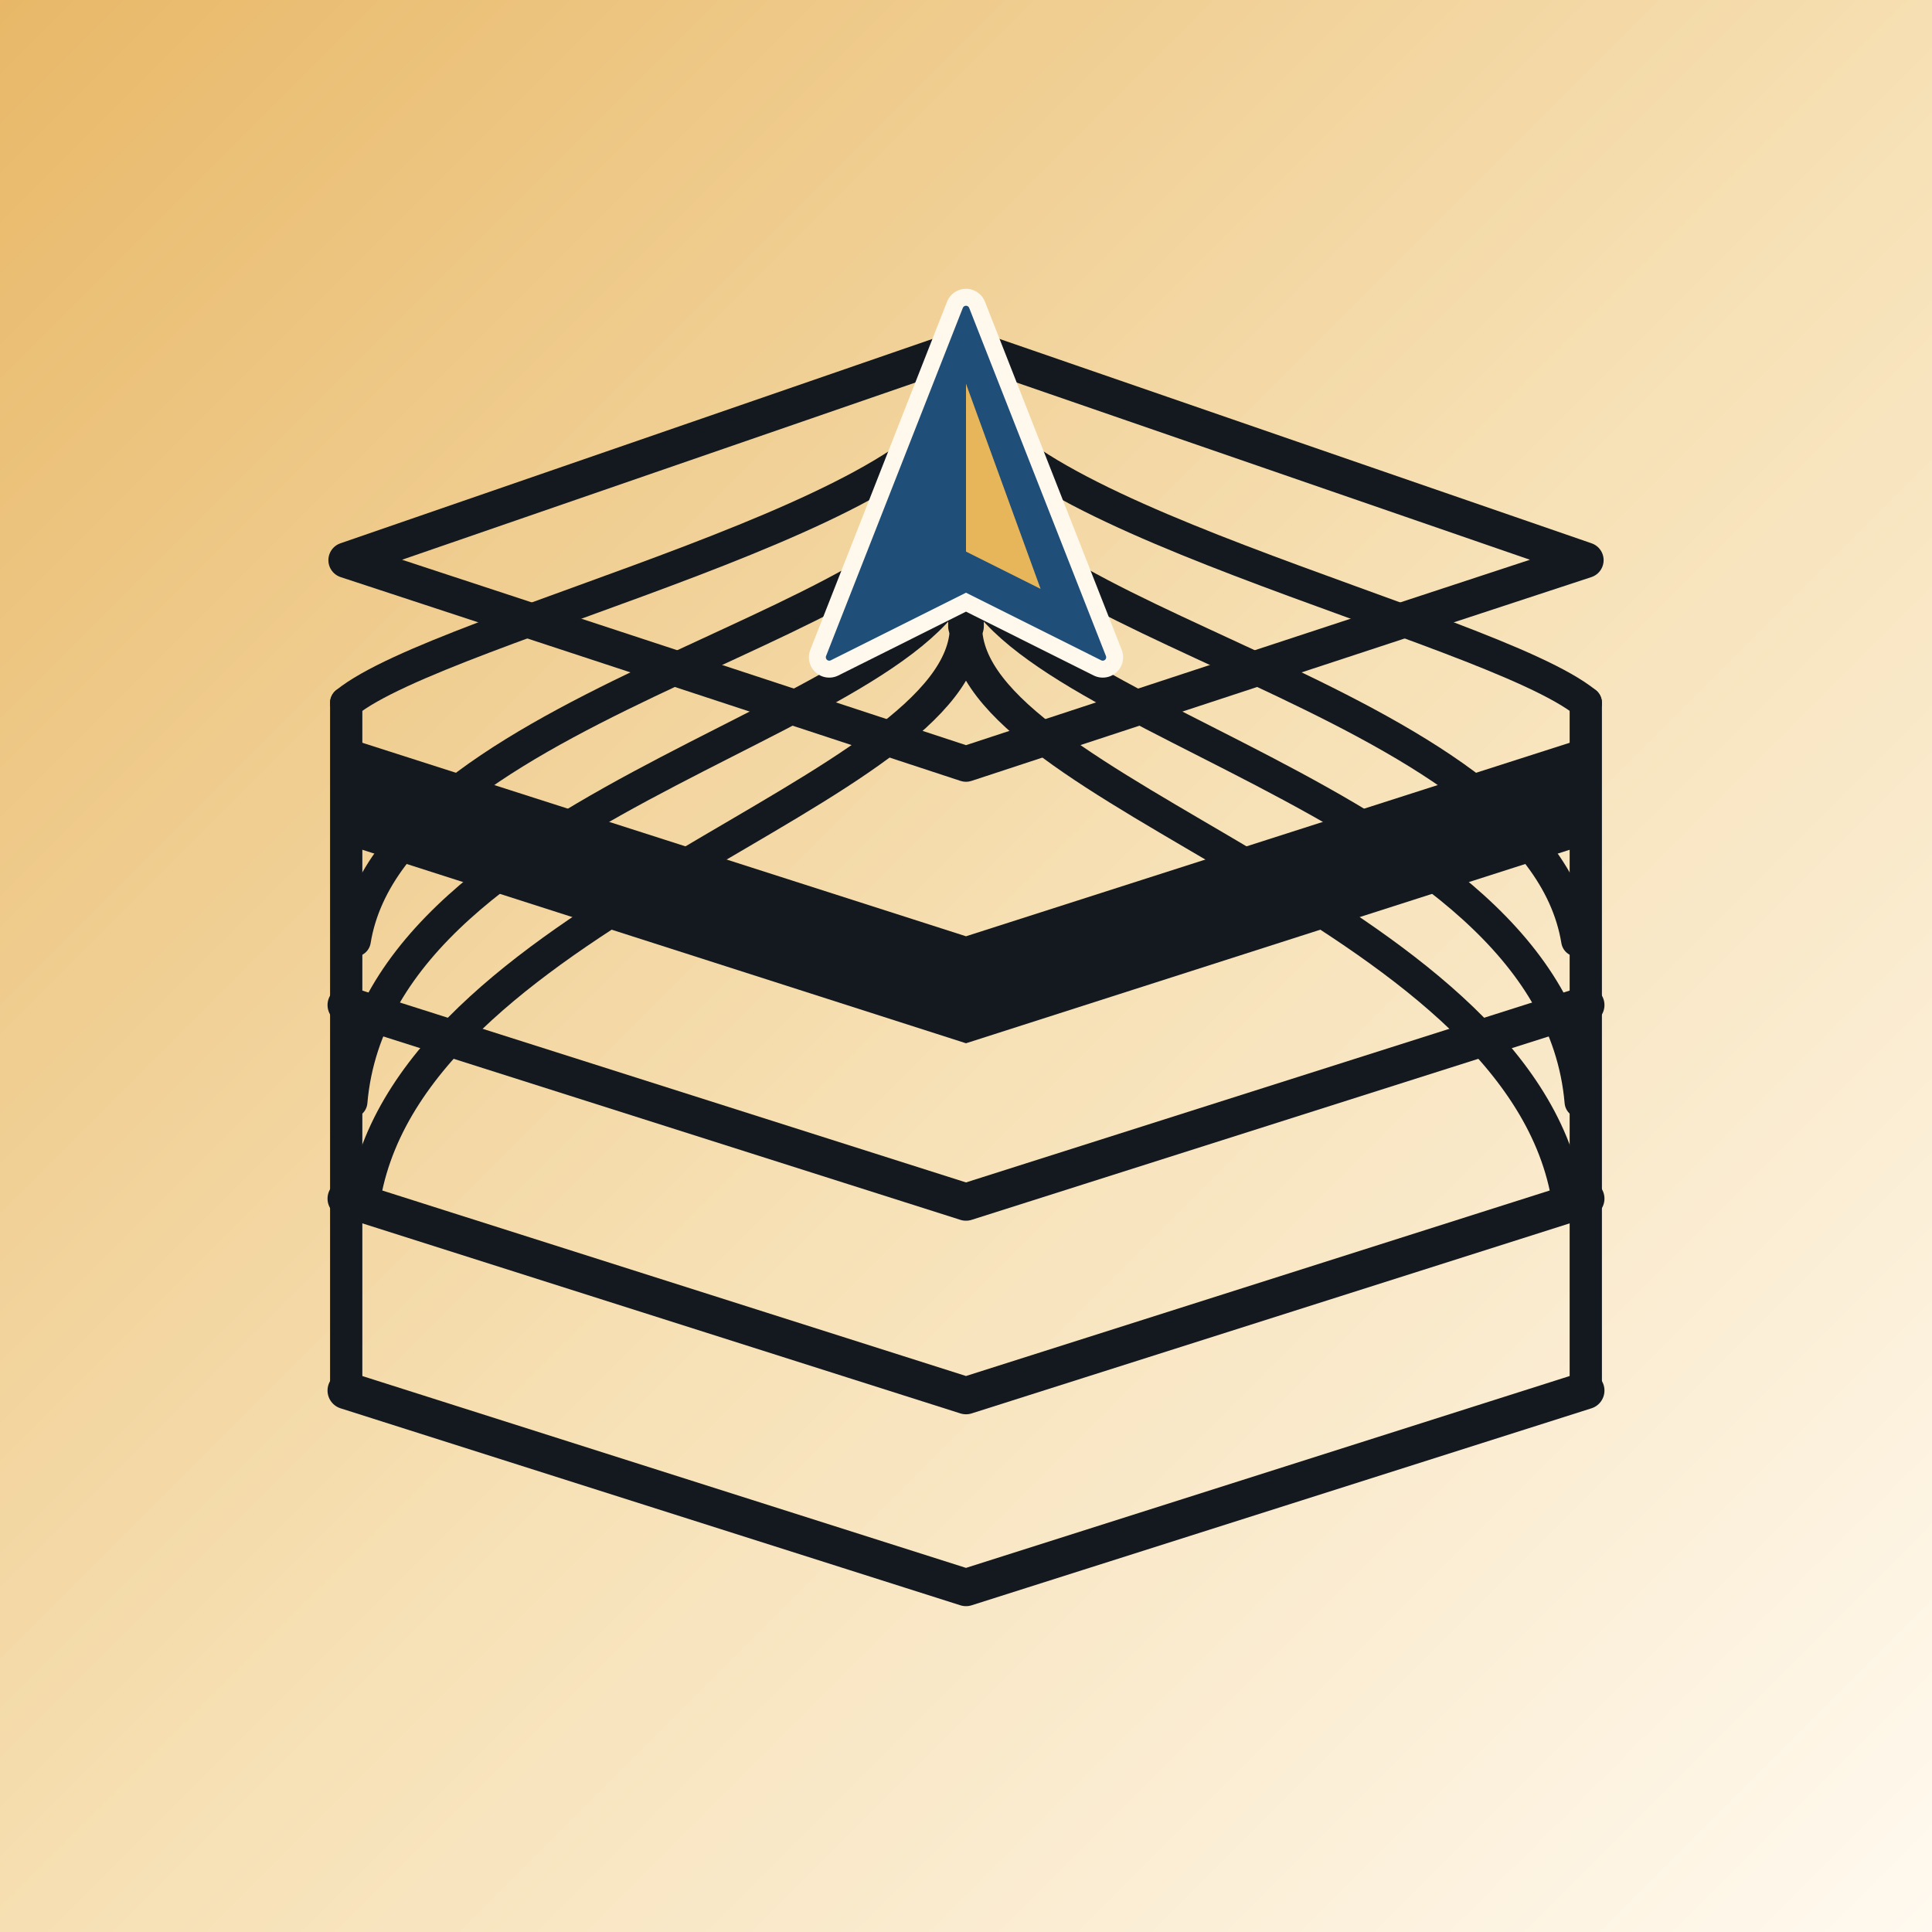
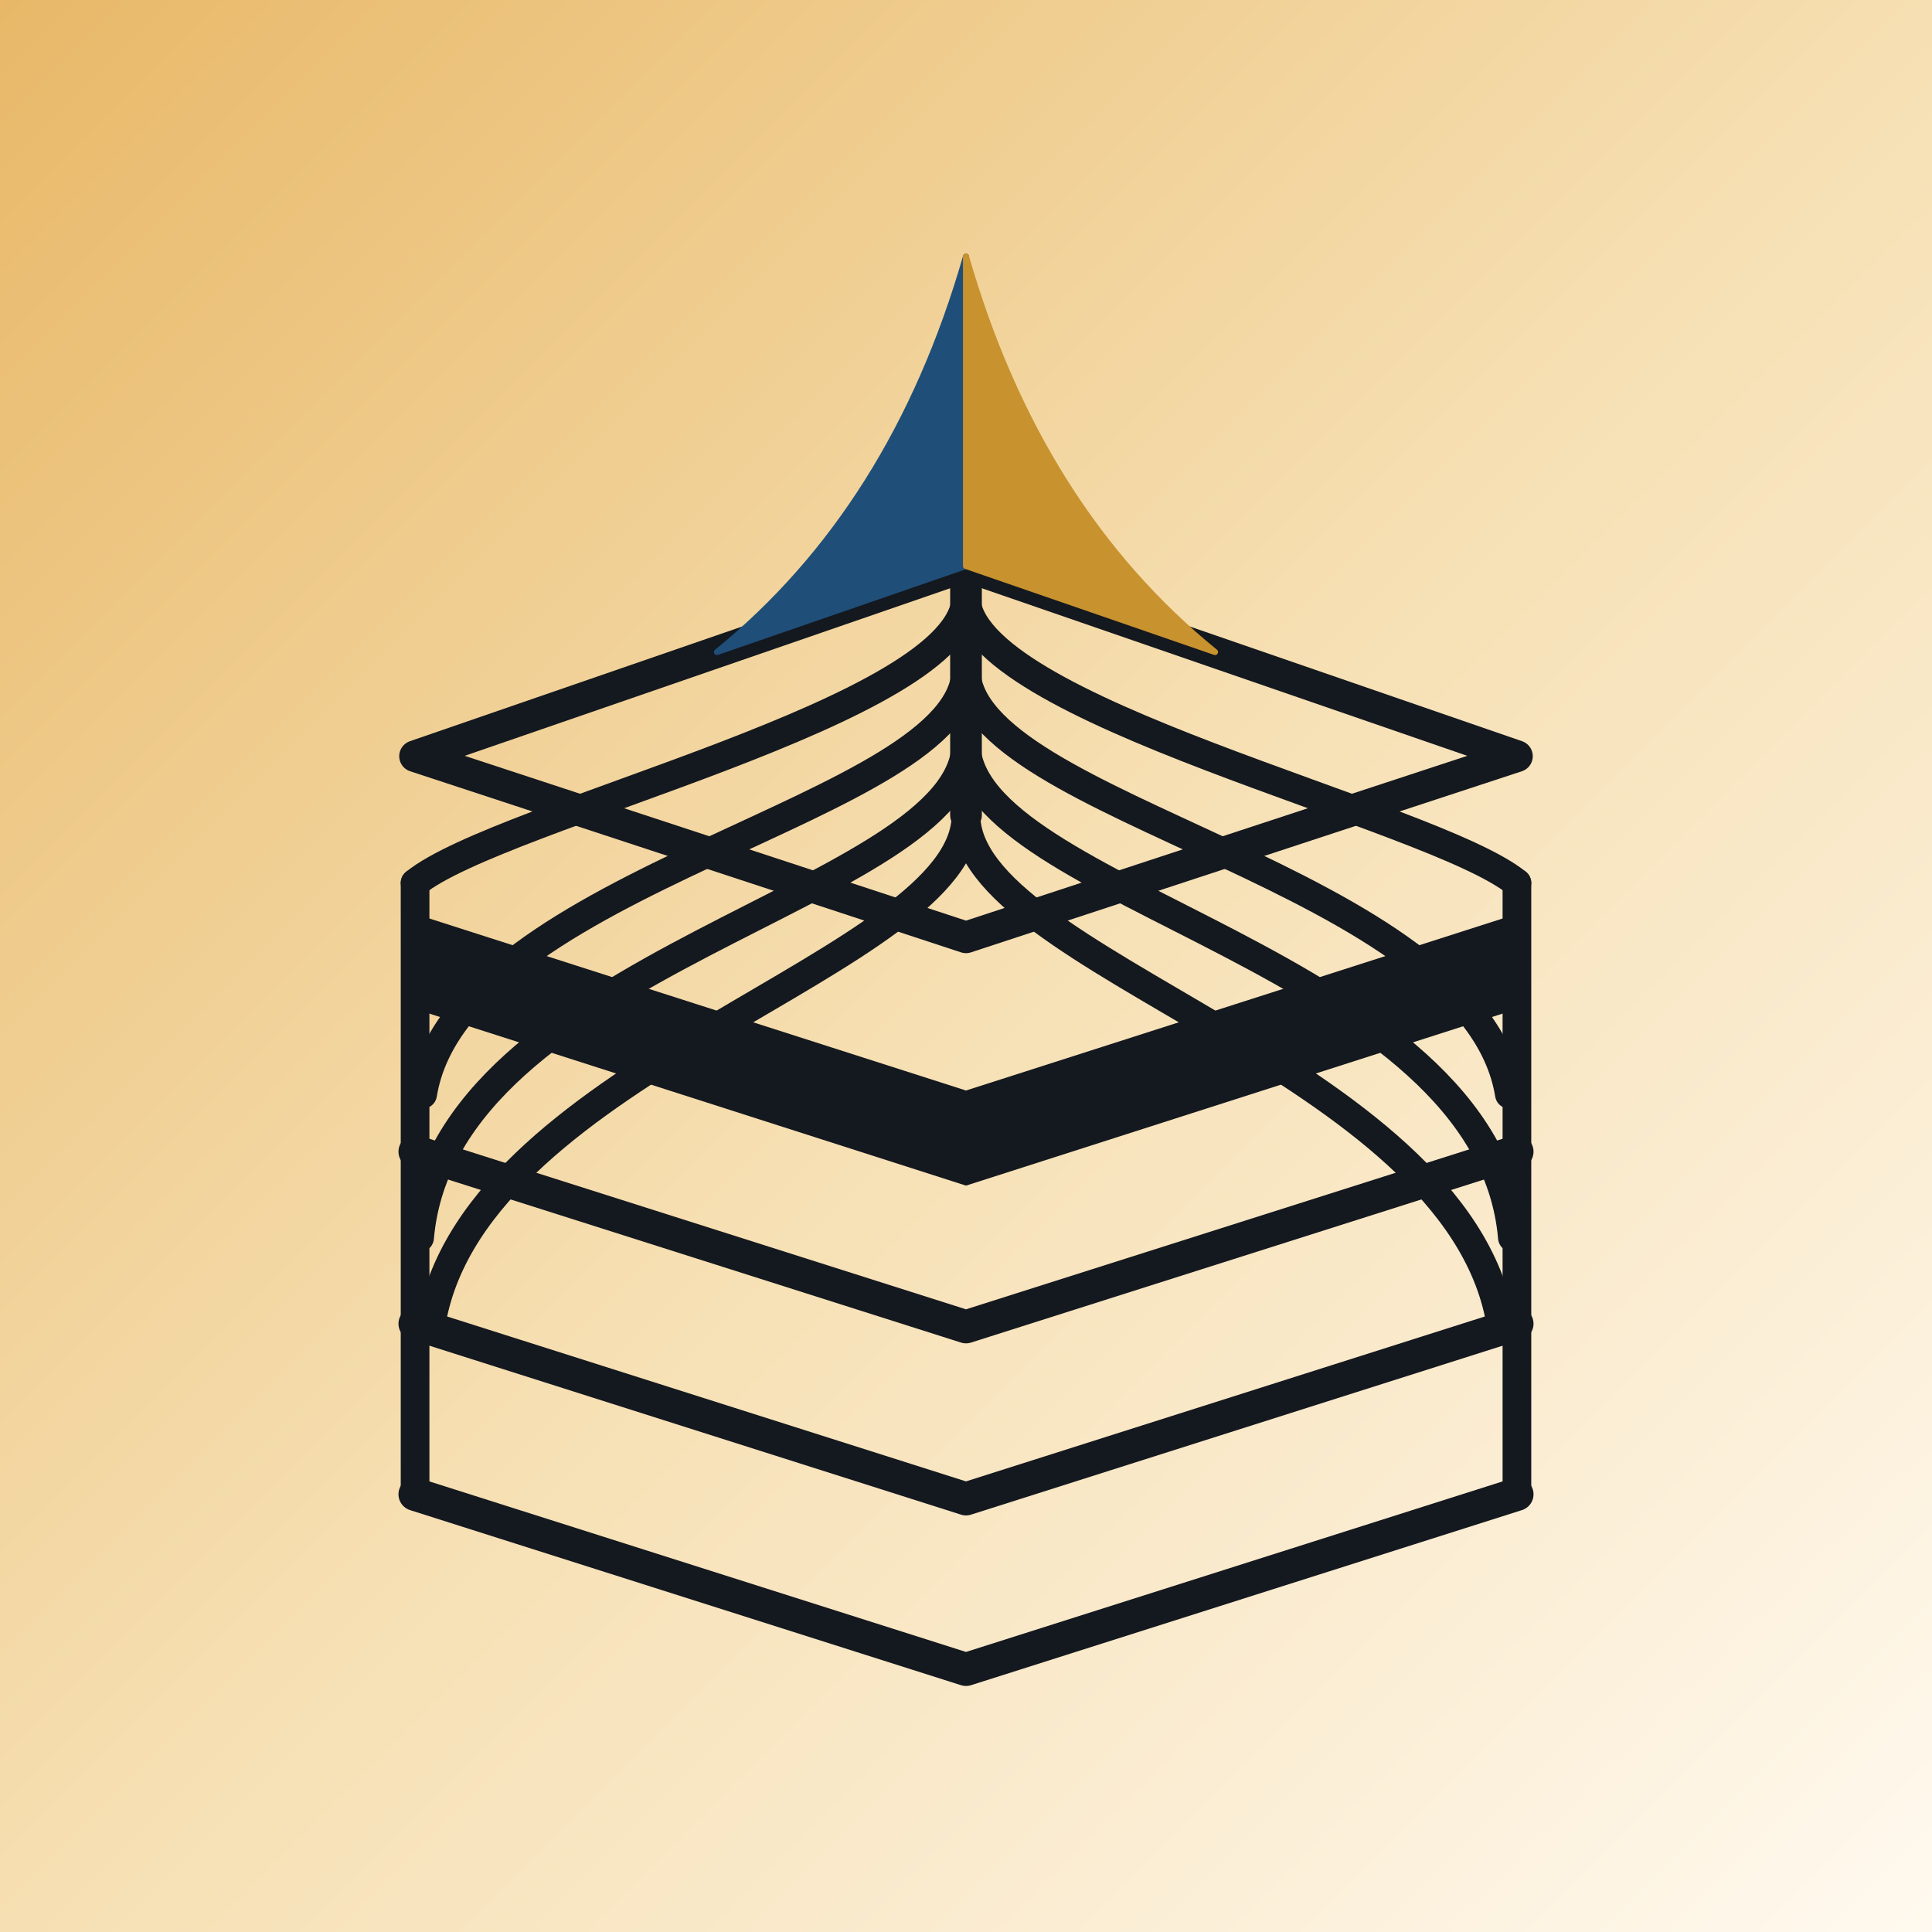
<svg xmlns="http://www.w3.org/2000/svg" viewBox="0 0 1024 1024">
  <defs>
-     <linearGradient id="g3" gradientUnits="userSpaceOnUse" x1="0" y1="0" x2="1024" y2="1024">
+     <linearGradient id="bg3l" gradientUnits="userSpaceOnUse" x1="0" y1="0" x2="1024" y2="1024">
      <stop offset="0" stop-color="#E8B868" />
      <stop offset="0.5" stop-color="#F6DFB2" />
      <stop offset="1" stop-color="#FFF9EF" />
    </linearGradient>
  </defs>
-   <rect width="1024" height="1024" fill="url(#g3)" />
-   <g transform="translate(152.0 147.5) scale(0.9)">
+   <rect width="1024" height="1024" fill="url(#bg3l)" />
+   <g transform="translate(192.0 268.0) scale(0.8)">
    <path d="M35.0 166.0 L400.0 40.0 L765.0 166.0 L400.0 286.0 Z" fill="none" stroke="#14181F" stroke-linecap="round" stroke-linejoin="round" stroke-width="21" />
    <path d="M400.0 40.0 L400 205" fill="none" stroke="#14181F" stroke-linecap="round" stroke-linejoin="round" stroke-width="21" />
    <path d="M400.0 60.0 C400.0 136.0, 91.5 204.0, 35.0 250.0" fill="none" stroke="#14181F" stroke-linecap="round" stroke-linejoin="round" stroke-width="19" />
    <path d="M400.0 60.0 C400.0 136.0, 708.5 204.0, 765.0 250.0" fill="none" stroke="#14181F" stroke-linecap="round" stroke-linejoin="round" stroke-width="19" />
    <path d="M400.0 108.0 C400.0 202.0, 63.6 245.4, 40.0 390.0" fill="none" stroke="#14181F" stroke-linecap="round" stroke-linejoin="round" stroke-width="19" />
    <path d="M400.0 108.0 C400.0 202.0, 736.4 245.4, 760.0 390.0" fill="none" stroke="#14181F" stroke-linecap="round" stroke-linejoin="round" stroke-width="19" />
    <path d="M400.0 157.0 C400.0 259.0, 53.9 300.9, 38.0 485.0" fill="none" stroke="#14181F" stroke-linecap="round" stroke-linejoin="round" stroke-width="19" />
    <path d="M400.0 157.0 C400.0 259.0, 746.1 300.9, 762.0 485.0" fill="none" stroke="#14181F" stroke-linecap="round" stroke-linejoin="round" stroke-width="19" />
    <path d="M400.0 205.0 C400.0 303.0, 76.6 370.7, 46.0 540.0" fill="none" stroke="#14181F" stroke-linecap="round" stroke-linejoin="round" stroke-width="19" />
    <path d="M400.0 205.0 C400.0 303.0, 723.4 370.7, 754.0 540.0" fill="none" stroke="#14181F" stroke-linecap="round" stroke-linejoin="round" stroke-width="19" />
    <path d="M35.0 302.0 L400.0 419.0 L765.0 302.0" fill="none" stroke="#14181F" stroke-width="60" stroke-linejoin="miter" stroke-miterlimit="8" />
    <path d="M35.0 428.0 L400.0 544.0 L765.0 428.0" fill="none" stroke="#14181F" stroke-linecap="round" stroke-linejoin="round" stroke-width="22" />
    <path d="M35.0 542.0 L400.0 658.0 L765.0 542.0" fill="none" stroke="#14181F" stroke-linecap="round" stroke-linejoin="round" stroke-width="22" />
    <path d="M35.0 655.0 L400.0 771.0 L765.0 655.0" fill="none" stroke="#14181F" stroke-linecap="round" stroke-linejoin="round" stroke-width="22" />
    <path d="M35 250 L35 655" fill="none" stroke="#14181F" stroke-linecap="round" stroke-linejoin="round" stroke-width="19" />
    <path d="M765 250 L765 655" fill="none" stroke="#14181F" stroke-linecap="round" stroke-linejoin="round" stroke-width="19" />
-     <g transform="translate(400.0 128.0) rotate(0.0) scale(1.8304)">
-       <path d="M0 -60 L44 52 L0 30 L-44 52 Z" fill="#FFF8EC" stroke="#FFF8EC" stroke-width="13.1" stroke-linejoin="round" />
-       <path d="M0 -60 L44 52 L0 30 L-44 52 Z" fill="#1F4E79" stroke="#1F4E79" stroke-width="2.2" stroke-linejoin="round" />
-       <path d="M0 -36 L24 30 L0 18 Z" fill="#E7B65A" />
-     </g>
+     <path d="M400 -165 Q352 1.959 235.0 97.0 L400 40 Z" fill="#1F4E79" stroke="#1F4E79" stroke-width="4" stroke-linejoin="round" />
+     <path d="M400 -165 Q448 1.959 565.0 97.0 L400 40 Z" fill="#C8922E" stroke="#C8922E" stroke-width="4" stroke-linejoin="round" />
  </g>
</svg>
